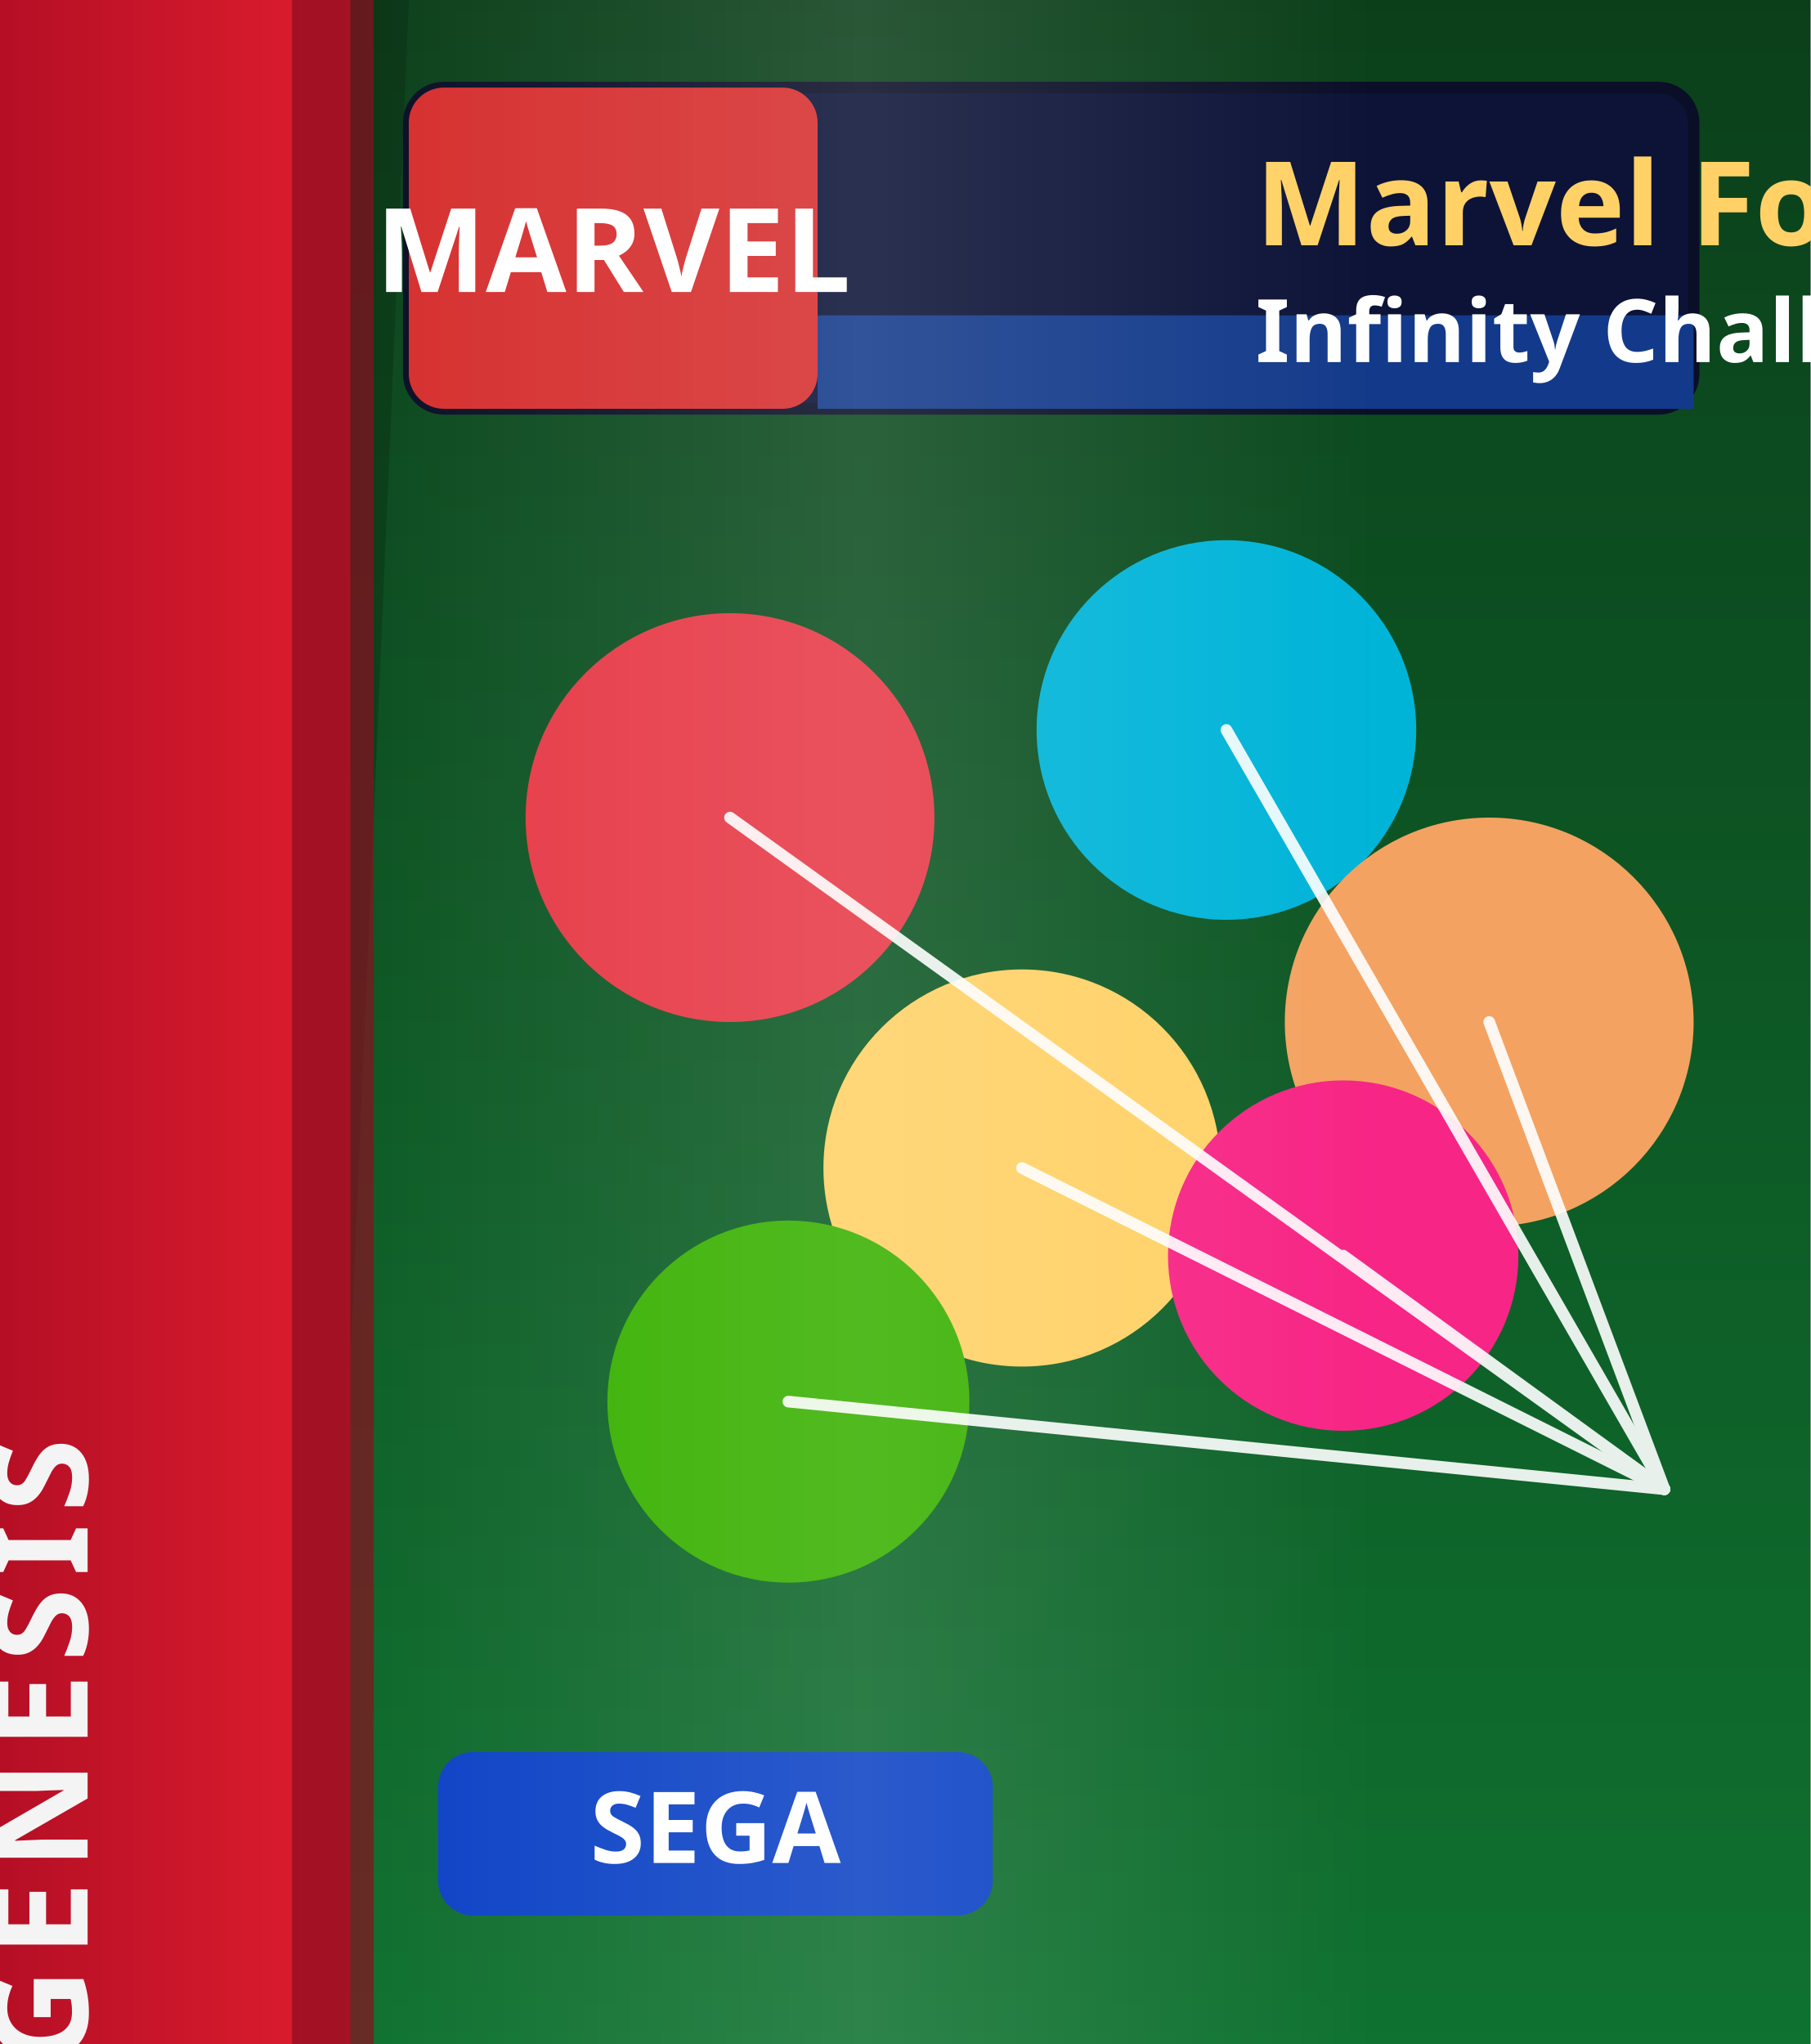
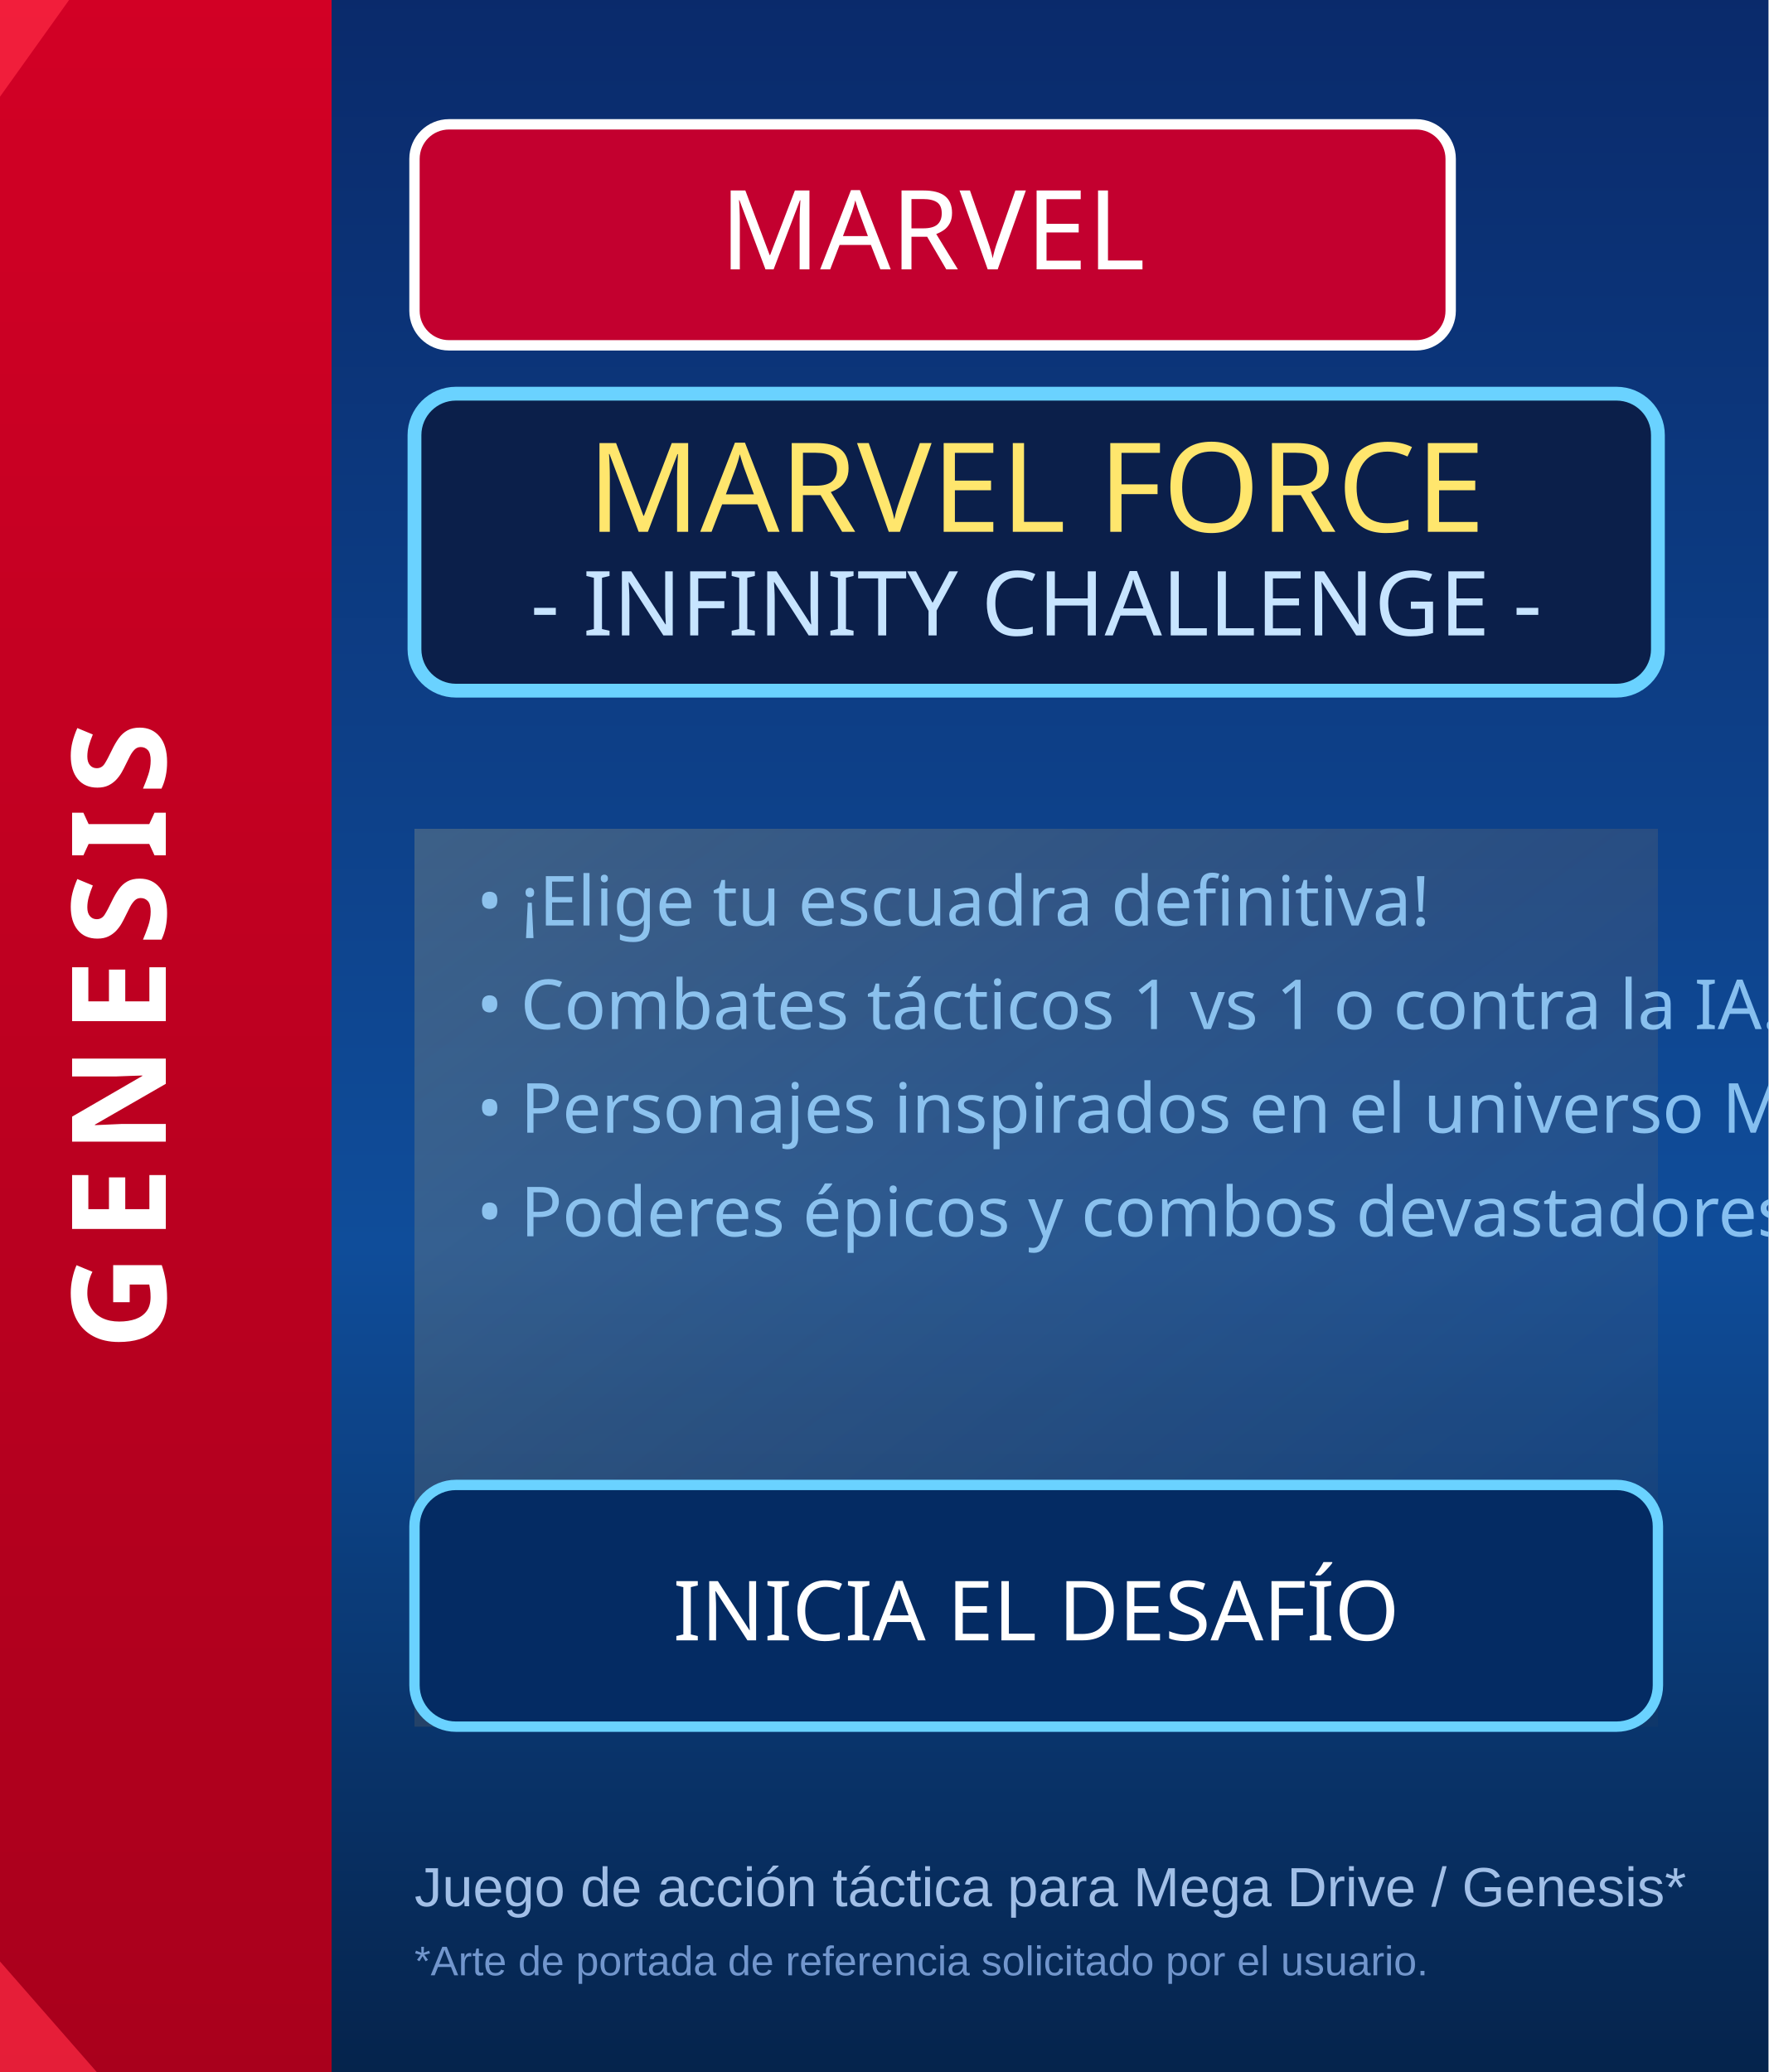
- <svg xmlns="http://www.w3.org/2000/svg" viewBox="0 0 620 700" role="img" aria-label="Portada Marvel Force Infinity Challenge">
+ <svg xmlns="http://www.w3.org/2000/svg" viewBox="0 0 512 600" role="img" aria-labelledby="title desc">
  <defs>
-     <linearGradient id="bg" x1="0" x2="0" y1="0" y2="1">
-       <stop offset="0%" stop-color="#0b3f1a" />
-       <stop offset="100%" stop-color="#0f7230" />
+     <linearGradient id="bg" x1="0" y1="0" x2="0" y2="1">
+       <stop offset="0%" stop-color="#0a2a6b" />
+       <stop offset="60%" stop-color="#0f4d9a" />
+       <stop offset="100%" stop-color="#05234b" />
    </linearGradient>
-     <linearGradient id="band" x1="0" x2="1" y1="0" y2="0">
-       <stop offset="0" stop-color="#b50f25" />
-       <stop offset="1" stop-color="#e01d2f" />
+     <linearGradient id="flare" x1="0" y1="0" x2="1" y2="1">
+       <stop offset="0%" stop-color="#ffdd7d" stop-opacity="0.9" />
+       <stop offset="100%" stop-color="#ff7b00" stop-opacity="0.1" />
    </linearGradient>
-     <linearGradient id="shine" x1="0" x2="1" y1="0" y2="0">
-       <stop offset="0" stop-color="rgba(255,255,255,0)" />
-       <stop offset="0.35" stop-color="rgba(255,255,255,0.25)" />
-       <stop offset="0.7" stop-color="rgba(255,255,255,0)" />
+     <linearGradient id="side" x1="0" y1="0" x2="0" y2="1">
+       <stop offset="0%" stop-color="#d20025" />
+       <stop offset="100%" stop-color="#a9001c" />
    </linearGradient>
  </defs>
-   <rect width="100%" height="100%" fill="#0b3f1a" />
-   <rect x="110" width="510" height="700" fill="url(#bg)" />
-   <polygon points="110,0 140,0 110,700 110,700" fill="#072710" opacity="0.4" />
-   <rect width="120" height="700" fill="url(#band)" />
-   <rect x="100" width="28" height="700" fill="#8a0d1f" opacity="0.7" />
-   <g transform="translate(30,350) rotate(-90)">
-     <text x="-250" y="0" text-anchor="middle" fill="#f4f4f4" font-size="46" font-family="'Segoe UI', sans-serif" font-weight="800" letter-spacing="4">GENESIS</text>
+   <rect width="512" height="600" fill="url(#bg)" />
+   <rect x="0" y="0" width="96" height="600" fill="url(#side)" />
+   <path d="M0 0h20l-20 28z" fill="#ff2b45" opacity="0.7" />
+   <path d="M0 600h28l-28-32z" fill="#ff2b45" opacity="0.7" />
+   <g font-family="'Montserrat', 'Arial Black', sans-serif" fill="#fff" font-weight="800" letter-spacing="4" font-size="38">
+     <text transform="rotate(-90 48 300)" x="48" y="300" text-anchor="middle">GENESIS</text>
  </g>
-   <g transform="translate(140,30)">
-     <rect width="440" height="110" rx="12" fill="#0c1337" stroke="#0a0f27" stroke-width="4" />
-     <rect width="140" height="110" rx="12" fill="#d62f2f" />
-     <rect x="140" y="78" width="300" height="32" fill="#133a8a" />
-     <text x="70" y="70" text-anchor="middle" fill="#fff" font-family="'Segoe UI', sans-serif" font-size="40" font-weight="900">MARVEL</text>
-     <text x="290" y="54" fill="#ffd166" font-family="'Segoe UI', sans-serif" font-size="40" font-weight="900">Marvel Force</text>
-     <text x="290" y="94" fill="#fff" font-family="'Segoe UI', sans-serif" font-size="30" font-weight="700">Infinity Challenge</text>
+   <g transform="translate(120 36)">
+     <rect x="0" y="0" width="300" height="64" rx="10" fill="#c3002f" stroke="#fff" stroke-width="3" />
+     <text x="150" y="42" text-anchor="middle" font-family="'Impact','Arial Black',sans-serif" font-size="32" fill="#fff">MARVEL</text>
  </g>
-   <g transform="translate(150,170)">
-     <circle cx="100" cy="110" r="70" fill="#e63946" />
-     <circle cx="270" cy="80" r="65" fill="#00b4d8" />
-     <circle cx="360" cy="180" r="70" fill="#f4a261" />
-     <circle cx="200" cy="230" r="68" fill="#ffd166" />
-     <circle cx="310" cy="260" r="60" fill="#f72585" />
-     <circle cx="120" cy="310" r="62" fill="#38b000" />
-     <g stroke="#ffffff" stroke-width="4" stroke-linecap="round" opacity="0.9">
-       <line x1="100" y1="110" x2="420" y2="340" />
-       <line x1="270" y1="80" x2="420" y2="340" />
-       <line x1="360" y1="180" x2="420" y2="340" />
-       <line x1="200" y1="230" x2="420" y2="340" />
-       <line x1="310" y1="260" x2="420" y2="340" />
-       <line x1="120" y1="310" x2="420" y2="340" />
+   <g transform="translate(120 114)">
+     <rect x="0" y="0" width="360" height="86" rx="12" fill="#0b1f4a" stroke="#6ad2ff" stroke-width="4" />
+     <text x="180" y="40" text-anchor="middle" font-family="'Orbitron','Arial Black',sans-serif" font-size="36" fill="#ffe66d">MARVEL FORCE</text>
+     <text x="180" y="70" text-anchor="middle" font-family="'Orbitron','Arial Black',sans-serif" font-size="26" fill="#c7e4ff">- INFINITY CHALLENGE -</text>
+   </g>
+   <g transform="translate(120 240)">
+     <path d="M0 0h360v260H0z" fill="url(#flare)" opacity="0.22" />
+     <g fill="#9bd4ff" font-family="'Arial Black',sans-serif" font-size="20" opacity="0.85">
+       <text x="18" y="28">• ¡Elige tu escuadra definitiva!</text>
+       <text x="18" y="58">• Combates tácticos 1 vs 1 o contra la IA.</text>
+       <text x="18" y="88">• Personajes inspirados en el universo Marvel.</text>
+       <text x="18" y="118">• Poderes épicos y combos devastadores.</text>
    </g>
+     <rect x="0" y="190" width="360" height="70" rx="12" fill="#042b63" stroke="#6ad2ff" stroke-width="3" />
+     <text x="180" y="235" text-anchor="middle" font-family="'Arial Black',sans-serif" font-size="24" fill="#fff">INICIA EL DESAFÍO</text>
  </g>
-   <rect x="150" y="600" width="190" height="56" rx="12" fill="#0c42c5" />
-   <text x="245" y="638" text-anchor="middle" fill="#ffffff" font-family="'Segoe UI', sans-serif" font-size="34" font-weight="900">SEGA</text>
-   <rect x="120" width="500" height="700" fill="url(#shine)" opacity="0.5" />
+   <g transform="translate(120 520)">
+     <text x="0" y="32" font-family="'Arial',sans-serif" font-size="16" fill="#bcd8ff" opacity="0.85">Juego de acción táctica para Mega Drive / Genesis*</text>
+     <text x="0" y="52" font-family="'Arial',sans-serif" font-size="12" fill="#9fc4ff" opacity="0.7">*Arte de portada de referencia solicitado por el usuario.</text>
+   </g>
</svg>
